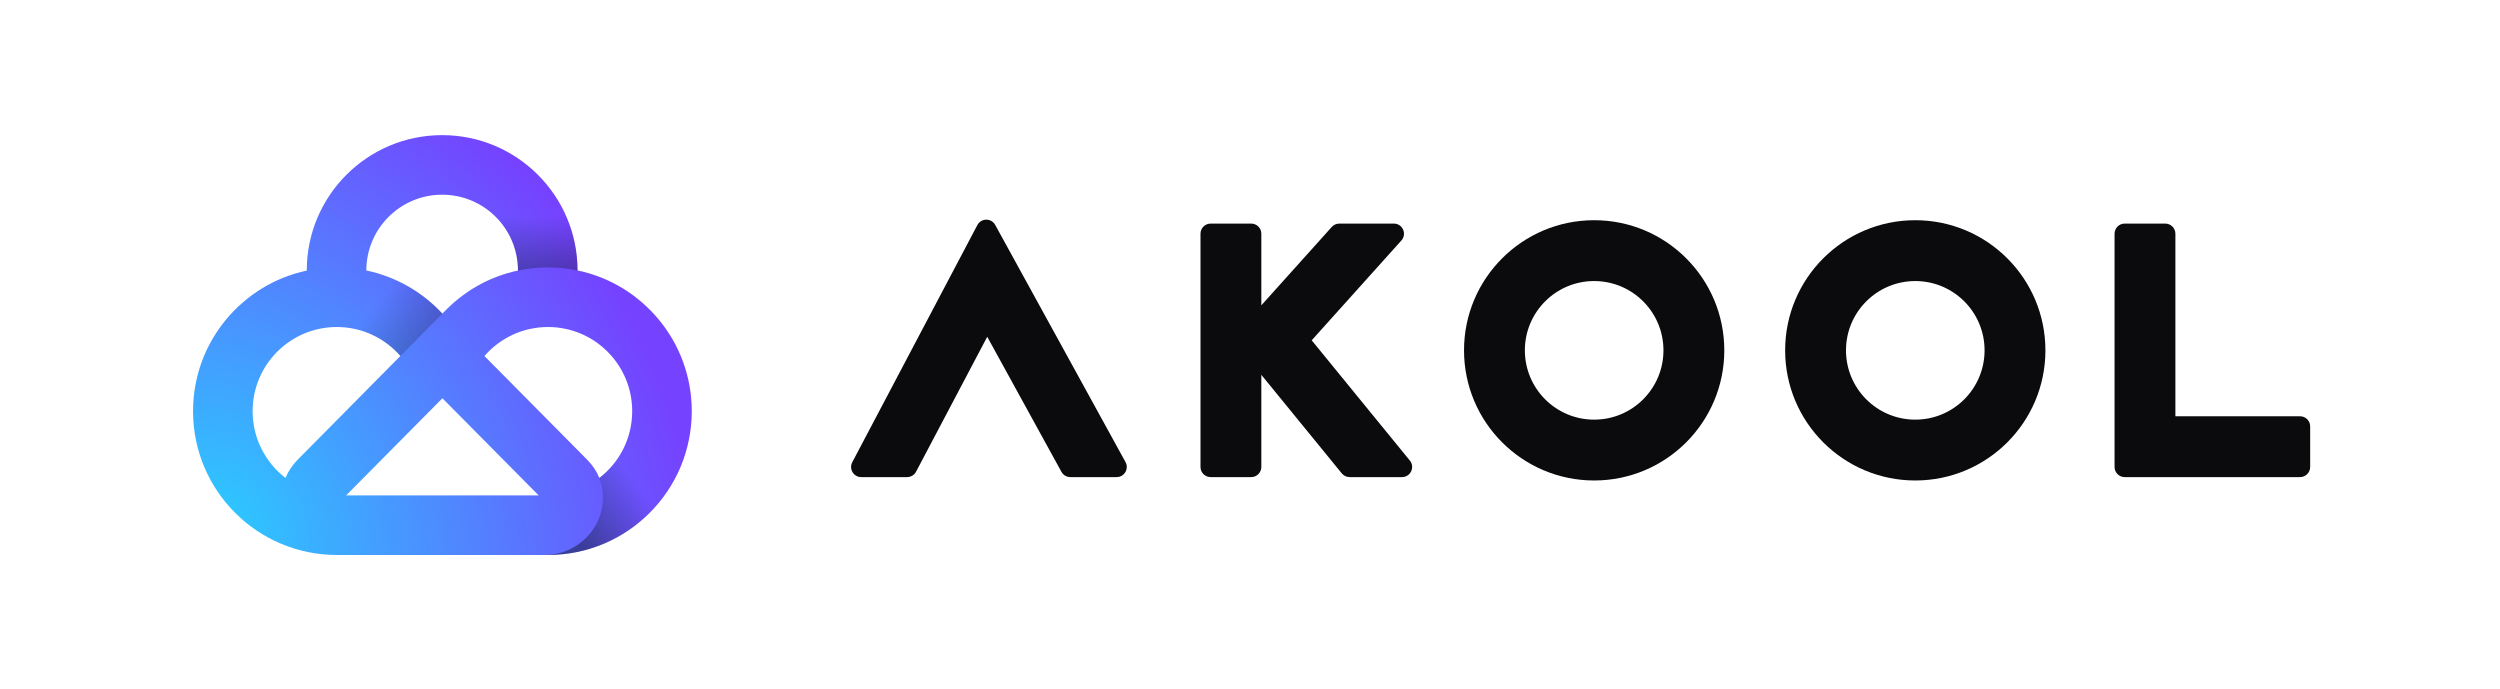
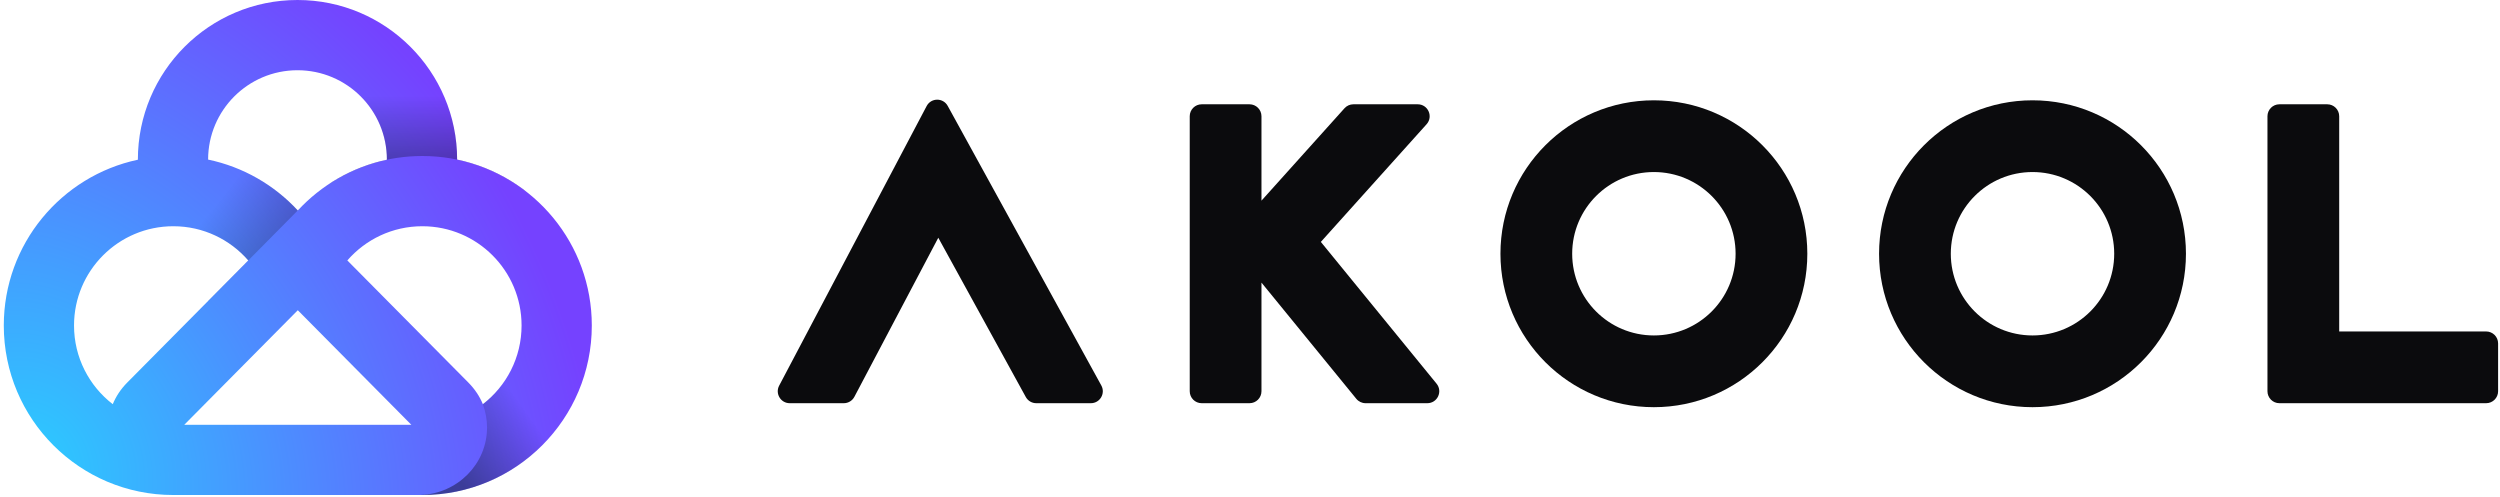
- <svg xmlns="http://www.w3.org/2000/svg" width="777" height="214" viewBox="0 0 777 214" fill="none">
-   <path d="M284.713 146.602C284.168 147.636 283.095 148.283 281.926 148.283H267.673C265.3 148.283 263.778 145.76 264.885 143.661L303.762 69.957C304.933 67.737 308.103 67.71 309.311 69.91L349.808 143.614C350.962 145.714 349.442 148.283 347.046 148.283H332.661C331.511 148.283 330.453 147.657 329.899 146.649L306.832 104.668L284.713 146.602Z" fill="#0B0B0D" />
-   <path fill-rule="evenodd" clip-rule="evenodd" d="M495.465 149.334C517.803 149.334 535.912 131.225 535.912 108.887C535.912 86.549 517.803 68.44 495.465 68.44C473.127 68.44 455.018 86.549 455.018 108.887C455.018 131.225 473.127 149.334 495.465 149.334ZM495.465 130.424C507.359 130.424 517.002 120.781 517.002 108.887C517.002 96.993 507.359 87.35 495.465 87.35C483.571 87.35 473.928 96.993 473.928 108.887C473.928 120.781 483.571 130.424 495.465 130.424Z" fill="#0B0B0D" />
-   <path fill-rule="evenodd" clip-rule="evenodd" d="M595.269 149.334C617.607 149.334 635.716 131.225 635.716 108.887C635.716 86.549 617.607 68.44 595.269 68.44C572.931 68.44 554.822 86.549 554.822 108.887C554.822 131.225 572.931 149.334 595.269 149.334ZM595.269 130.424C607.163 130.424 616.805 120.781 616.805 108.887C616.805 96.993 607.163 87.35 595.269 87.35C583.374 87.35 573.732 96.993 573.732 108.887C573.732 120.781 583.374 130.424 595.269 130.424Z" fill="#0B0B0D" />
-   <path d="M376.265 69.491C374.524 69.491 373.113 70.902 373.113 72.642V145.131C373.113 146.872 374.524 148.283 376.265 148.283H388.871C390.612 148.283 392.023 146.872 392.023 145.131V116.498L417.023 147.124C417.621 147.858 418.518 148.283 419.464 148.283H435.738C438.395 148.283 439.86 145.197 438.179 143.138L407.674 105.768L435.548 74.749C437.371 72.72 435.931 69.491 433.204 69.491H416.255C415.361 69.491 414.508 69.871 413.911 70.536L392.023 94.893V72.642C392.023 70.902 390.612 69.491 388.871 69.491H376.265Z" fill="#0B0B0D" />
-   <path d="M657.203 72.642C657.203 70.902 658.614 69.491 660.354 69.491H672.961C674.702 69.491 676.113 70.902 676.113 72.642V129.373H714.848C716.588 129.373 718 130.784 718 132.525V145.131C718 146.872 716.588 148.283 714.848 148.283H660.354C658.614 148.283 657.203 146.872 657.203 145.131V72.642Z" fill="#0B0B0D" />
-   <path fill-rule="evenodd" clip-rule="evenodd" d="M179.498 84.066C179.493 60.833 160.656 42 137.421 42C114.183 42 95.344 60.838 95.344 84.077C95.344 84.084 95.344 84.092 95.344 84.1C75.15 88.393 60 106.329 60 127.804C60 152.48 80.004 172.485 104.681 172.485L104.786 172.485C104.823 172.485 104.859 172.485 104.896 172.485H170.104C170.141 172.485 170.177 172.485 170.214 172.485L170.319 172.485C194.996 172.485 215 152.48 215 127.804C215 106.273 199.772 88.3 179.498 84.066ZM160.984 84.099C160.984 84.092 160.984 84.084 160.984 84.077C160.984 71.063 150.435 60.514 137.421 60.514C124.411 60.514 113.864 71.058 113.858 84.066C123.111 85.998 131.313 90.791 137.496 97.479L137.5 97.475L137.504 97.479C143.652 90.829 151.796 86.052 160.984 84.099ZM78.514 127.804C78.514 136.25 82.515 143.761 88.726 148.546C89.557 146.521 90.815 144.584 92.543 142.84L124.443 110.651C119.645 105.128 112.571 101.636 104.681 101.636C90.229 101.636 78.514 113.352 78.514 127.804ZM182.458 142.84L150.557 110.651C155.355 105.128 162.429 101.636 170.319 101.636C184.771 101.636 196.486 113.352 196.486 127.804C196.486 136.25 192.485 143.761 186.274 148.546C185.443 146.521 184.185 144.584 182.458 142.84ZM137.5 123.777L107.577 153.971H167.423L137.5 123.777Z" fill="url(#paint0_radial_6442_8710)" />
-   <mask id="mask0_6442_8710" style="mask-type:alpha" maskUnits="userSpaceOnUse" x="60" y="42" width="155" height="131">
-     <path fill-rule="evenodd" clip-rule="evenodd" d="M179.498 84.066C179.493 60.833 160.656 42 137.421 42C114.183 42 95.344 60.838 95.344 84.077C95.344 84.084 95.344 84.092 95.344 84.1C75.15 88.393 60 106.329 60 127.804C60 152.48 80.004 172.485 104.681 172.485L104.786 172.485C104.823 172.485 104.859 172.485 104.896 172.485H170.104C170.141 172.485 170.177 172.485 170.214 172.485L170.319 172.485C194.996 172.485 215 152.48 215 127.804C215 106.273 199.772 88.3 179.498 84.066ZM160.984 84.099C160.984 84.092 160.984 84.084 160.984 84.077C160.984 71.063 150.435 60.514 137.421 60.514C124.411 60.514 113.864 71.058 113.858 84.066C123.111 85.998 131.313 90.791 137.496 97.479L137.5 97.475L137.504 97.479C143.652 90.829 151.796 86.052 160.984 84.099ZM78.514 127.804C78.514 136.25 82.515 143.761 88.726 148.546C89.557 146.521 90.815 144.584 92.543 142.84L124.443 110.651C119.645 105.128 112.571 101.636 104.681 101.636C90.229 101.636 78.514 113.352 78.514 127.804ZM182.458 142.84L150.557 110.651C155.355 105.128 162.429 101.636 170.319 101.636C184.771 101.636 196.486 113.352 196.486 127.804C196.486 136.25 192.485 143.761 186.274 148.546C185.443 146.521 184.185 144.584 182.458 142.84ZM137.5 123.777L107.577 153.971H167.423L137.5 123.777Z" fill="url(#paint1_radial_6442_8710)" />
+ <svg xmlns="http://www.w3.org/2000/svg" width="659" height="131" viewBox="0 0 659 131" fill="none">
+   <path d="M225.213 104.602C224.668 105.636 223.595 106.283 222.426 106.283H208.173C205.8 106.283 204.278 103.76 205.385 101.661L244.262 27.957C245.433 25.737 248.603 25.71 249.811 27.91L290.308 101.614C291.462 103.714 289.942 106.283 287.546 106.283H273.161C272.011 106.283 270.953 105.657 270.399 104.649L247.332 62.668L225.213 104.602Z" fill="#0B0B0D" />
+   <path fill-rule="evenodd" clip-rule="evenodd" d="M435.965 107.334C458.303 107.334 476.412 89.225 476.412 66.887C476.412 44.549 458.303 26.44 435.965 26.44C413.627 26.44 395.518 44.549 395.518 66.887C395.518 89.225 413.627 107.334 435.965 107.334ZM435.965 88.424C447.859 88.424 457.502 78.781 457.502 66.887C457.502 54.992 447.859 45.35 435.965 45.35C424.071 45.35 414.428 54.992 414.428 66.887C414.428 78.781 424.071 88.424 435.965 88.424Z" fill="#0B0B0D" />
+   <path fill-rule="evenodd" clip-rule="evenodd" d="M535.769 107.334C558.107 107.334 576.216 89.225 576.216 66.887C576.216 44.549 558.107 26.44 535.769 26.44C513.431 26.44 495.322 44.549 495.322 66.887C495.322 89.225 513.431 107.334 535.769 107.334ZM535.769 88.424C547.663 88.424 557.305 78.781 557.305 66.887C557.305 54.992 547.663 45.35 535.769 45.35C523.874 45.35 514.232 54.992 514.232 66.887C514.232 78.781 523.874 88.424 535.769 88.424Z" fill="#0B0B0D" />
+   <path d="M316.765 27.491C315.024 27.491 313.613 28.902 313.613 30.642V103.131C313.613 104.872 315.024 106.283 316.765 106.283H329.371C331.112 106.283 332.523 104.872 332.523 103.131V74.498L357.523 105.124C358.121 105.858 359.018 106.283 359.964 106.283H376.238C378.895 106.283 380.36 103.197 378.679 101.138L348.174 63.768L376.048 32.749C377.871 30.72 376.431 27.491 373.704 27.491H356.755C355.861 27.491 355.008 27.87 354.411 28.536L332.523 52.893V30.642C332.523 28.902 331.112 27.491 329.371 27.491H316.765Z" fill="#0B0B0D" />
+   <path d="M597.703 30.642C597.703 28.902 599.114 27.491 600.854 27.491H613.461C615.202 27.491 616.613 28.902 616.613 30.642V87.373H655.348C657.088 87.373 658.5 88.784 658.5 90.525V103.131C658.5 104.872 657.088 106.283 655.348 106.283H600.854C599.114 106.283 597.703 104.872 597.703 103.131V30.642Z" fill="#0B0B0D" />
+   <path fill-rule="evenodd" clip-rule="evenodd" d="M120.498 42.066C120.493 18.833 101.656 0 78.421 0C55.183 0 36.344 18.838 36.344 42.077C36.344 42.084 36.344 42.092 36.344 42.1C16.15 46.393 1 64.329 1 85.804C1 110.48 21.004 130.485 45.681 130.485L45.786 130.485C45.822 130.485 45.859 130.485 45.896 130.485H111.104C111.141 130.485 111.177 130.485 111.214 130.485L111.319 130.485C135.996 130.485 156 110.48 156 85.804C156 64.273 140.772 46.3 120.498 42.066ZM101.984 42.099C101.984 42.092 101.984 42.084 101.984 42.077C101.984 29.063 91.435 18.514 78.421 18.514C65.411 18.514 54.864 29.058 54.858 42.066C64.111 43.998 72.313 48.791 78.496 55.479L78.5 55.475L78.504 55.479C84.652 48.829 92.796 44.052 101.984 42.099ZM19.514 85.804C19.514 94.25 23.515 101.761 29.726 106.546C30.557 104.521 31.815 102.584 33.542 100.84L65.443 68.651C60.645 63.128 53.571 59.636 45.681 59.636C31.229 59.636 19.514 71.352 19.514 85.804ZM123.458 100.84L91.557 68.651C96.355 63.128 103.429 59.636 111.319 59.636C125.771 59.636 137.486 71.352 137.486 85.804C137.486 94.25 133.485 101.761 127.274 106.546C126.443 104.521 125.185 102.584 123.458 100.84ZM78.5 81.777L48.577 111.971H108.423L78.5 81.777Z" fill="url(#paint0_radial_6442_8738)" />
+   <mask id="mask0_6442_8738" style="mask-type:alpha" maskUnits="userSpaceOnUse" x="1" y="0" width="155" height="131">
+     <path fill-rule="evenodd" clip-rule="evenodd" d="M120.498 42.066C120.493 18.833 101.656 0 78.421 0C55.183 0 36.344 18.838 36.344 42.077C36.344 42.084 36.344 42.092 36.344 42.1C16.15 46.393 1 64.329 1 85.804C1 110.48 21.004 130.485 45.681 130.485L45.786 130.485C45.822 130.485 45.859 130.485 45.896 130.485H111.104C111.141 130.485 111.177 130.485 111.214 130.485L111.319 130.485C135.996 130.485 156 110.48 156 85.804C156 64.273 140.772 46.3 120.498 42.066ZM101.984 42.099C101.984 42.092 101.984 42.084 101.984 42.077C101.984 29.063 91.435 18.514 78.421 18.514C65.411 18.514 54.864 29.058 54.858 42.066C64.111 43.998 72.313 48.791 78.496 55.479L78.5 55.475L78.504 55.479C84.652 48.829 92.796 44.052 101.984 42.099ZM19.514 85.804C19.514 94.25 23.515 101.761 29.726 106.546C30.557 104.521 31.815 102.584 33.542 100.84L65.443 68.651C60.645 63.128 53.571 59.636 45.681 59.636C31.229 59.636 19.514 71.352 19.514 85.804ZM123.458 100.84L91.557 68.651C96.355 63.128 103.429 59.636 111.319 59.636C125.771 59.636 137.486 71.352 137.486 85.804C137.486 94.25 133.485 101.761 127.274 106.546C126.443 104.521 125.185 102.584 123.458 100.84ZM78.5 81.777L48.577 111.971H108.423L78.5 81.777Z" fill="url(#paint1_radial_6442_8738)" />
  </mask>
-   <g mask="url(#mask0_6442_8710)">
-     <path d="M120.028 79.028L137.841 97.121L113.857 121.335L95.764 103.39L120.028 79.028Z" fill="url(#paint2_linear_6442_8710)" />
-     <path d="M197.591 63.039H145.837V90.421C152.868 85.806 161.28 83.123 170.319 83.123C180.587 83.123 190.046 86.586 197.591 92.409V63.039Z" fill="url(#paint3_linear_6442_8710)" />
-     <path d="M169.924 172.471C179.632 172.097 187.385 164.28 187.385 154.691C187.385 150.322 185.776 146.321 183.105 143.224H217.373V172.485H169.924V172.471Z" fill="url(#paint4_linear_6442_8710)" />
+   <g mask="url(#mask0_6442_8738)">
+     <path d="M61.028 37.028L78.841 55.12L54.857 79.335L36.764 61.39L61.028 37.028Z" fill="url(#paint2_linear_6442_8738)" />
+     <path d="M138.591 21.039H86.837V48.421C93.868 43.806 102.28 41.123 111.319 41.123C121.587 41.123 131.046 44.586 138.591 50.408V21.039Z" fill="url(#paint3_linear_6442_8738)" />
+     <path d="M110.924 130.471C120.632 130.097 128.385 122.28 128.385 112.691C128.385 108.322 126.776 104.321 124.105 101.224H158.373V130.485H110.924V130.471Z" fill="url(#paint4_linear_6442_8738)" />
  </g>
  <defs>
-     <radialGradient id="paint0_radial_6442_8710" cx="0" cy="0" r="1" gradientUnits="userSpaceOnUse" gradientTransform="translate(67.5738 164.024) rotate(-30.1602) scale(144.048 170.989)">
+     <radialGradient id="paint0_radial_6442_8738" cx="0" cy="0" r="1" gradientUnits="userSpaceOnUse" gradientTransform="translate(8.57382 122.024) rotate(-30.1602) scale(144.048 170.989)">
      <stop stop-color="#2BCBFF" />
      <stop offset="1" stop-color="#7542FF" />
    </radialGradient>
-     <radialGradient id="paint1_radial_6442_8710" cx="0" cy="0" r="1" gradientUnits="userSpaceOnUse" gradientTransform="translate(67.5738 164.024) rotate(-30.1602) scale(144.048 170.989)">
+     <radialGradient id="paint1_radial_6442_8738" cx="0" cy="0" r="1" gradientUnits="userSpaceOnUse" gradientTransform="translate(8.57382 122.024) rotate(-30.1602) scale(144.048 170.989)">
      <stop stop-color="#2BCBFF" />
      <stop offset="1" stop-color="#7542FF" />
    </radialGradient>
-     <linearGradient id="paint2_linear_6442_8710" x1="116.803" y1="94.596" x2="130.688" y2="105.325" gradientUnits="userSpaceOnUse">
+     <linearGradient id="paint2_linear_6442_8738" x1="57.803" y1="52.596" x2="71.688" y2="63.325" gradientUnits="userSpaceOnUse">
      <stop stop-opacity="0" />
      <stop offset="1" stop-opacity="0.2" />
    </linearGradient>
-     <linearGradient id="paint3_linear_6442_8710" x1="171.714" y1="67.246" x2="171.714" y2="84.708" gradientUnits="userSpaceOnUse">
+     <linearGradient id="paint3_linear_6442_8738" x1="112.714" y1="25.246" x2="112.714" y2="42.708" gradientUnits="userSpaceOnUse">
      <stop stop-opacity="0" />
      <stop offset="1" stop-opacity="0.3" />
    </linearGradient>
-     <linearGradient id="paint4_linear_6442_8710" x1="198.433" y1="151.399" x2="178.236" y2="165.915" gradientUnits="userSpaceOnUse">
+     <linearGradient id="paint4_linear_6442_8738" x1="139.433" y1="109.399" x2="119.236" y2="123.915" gradientUnits="userSpaceOnUse">
      <stop stop-opacity="0" />
      <stop offset="1" stop-opacity="0.4" />
    </linearGradient>
  </defs>
</svg>
